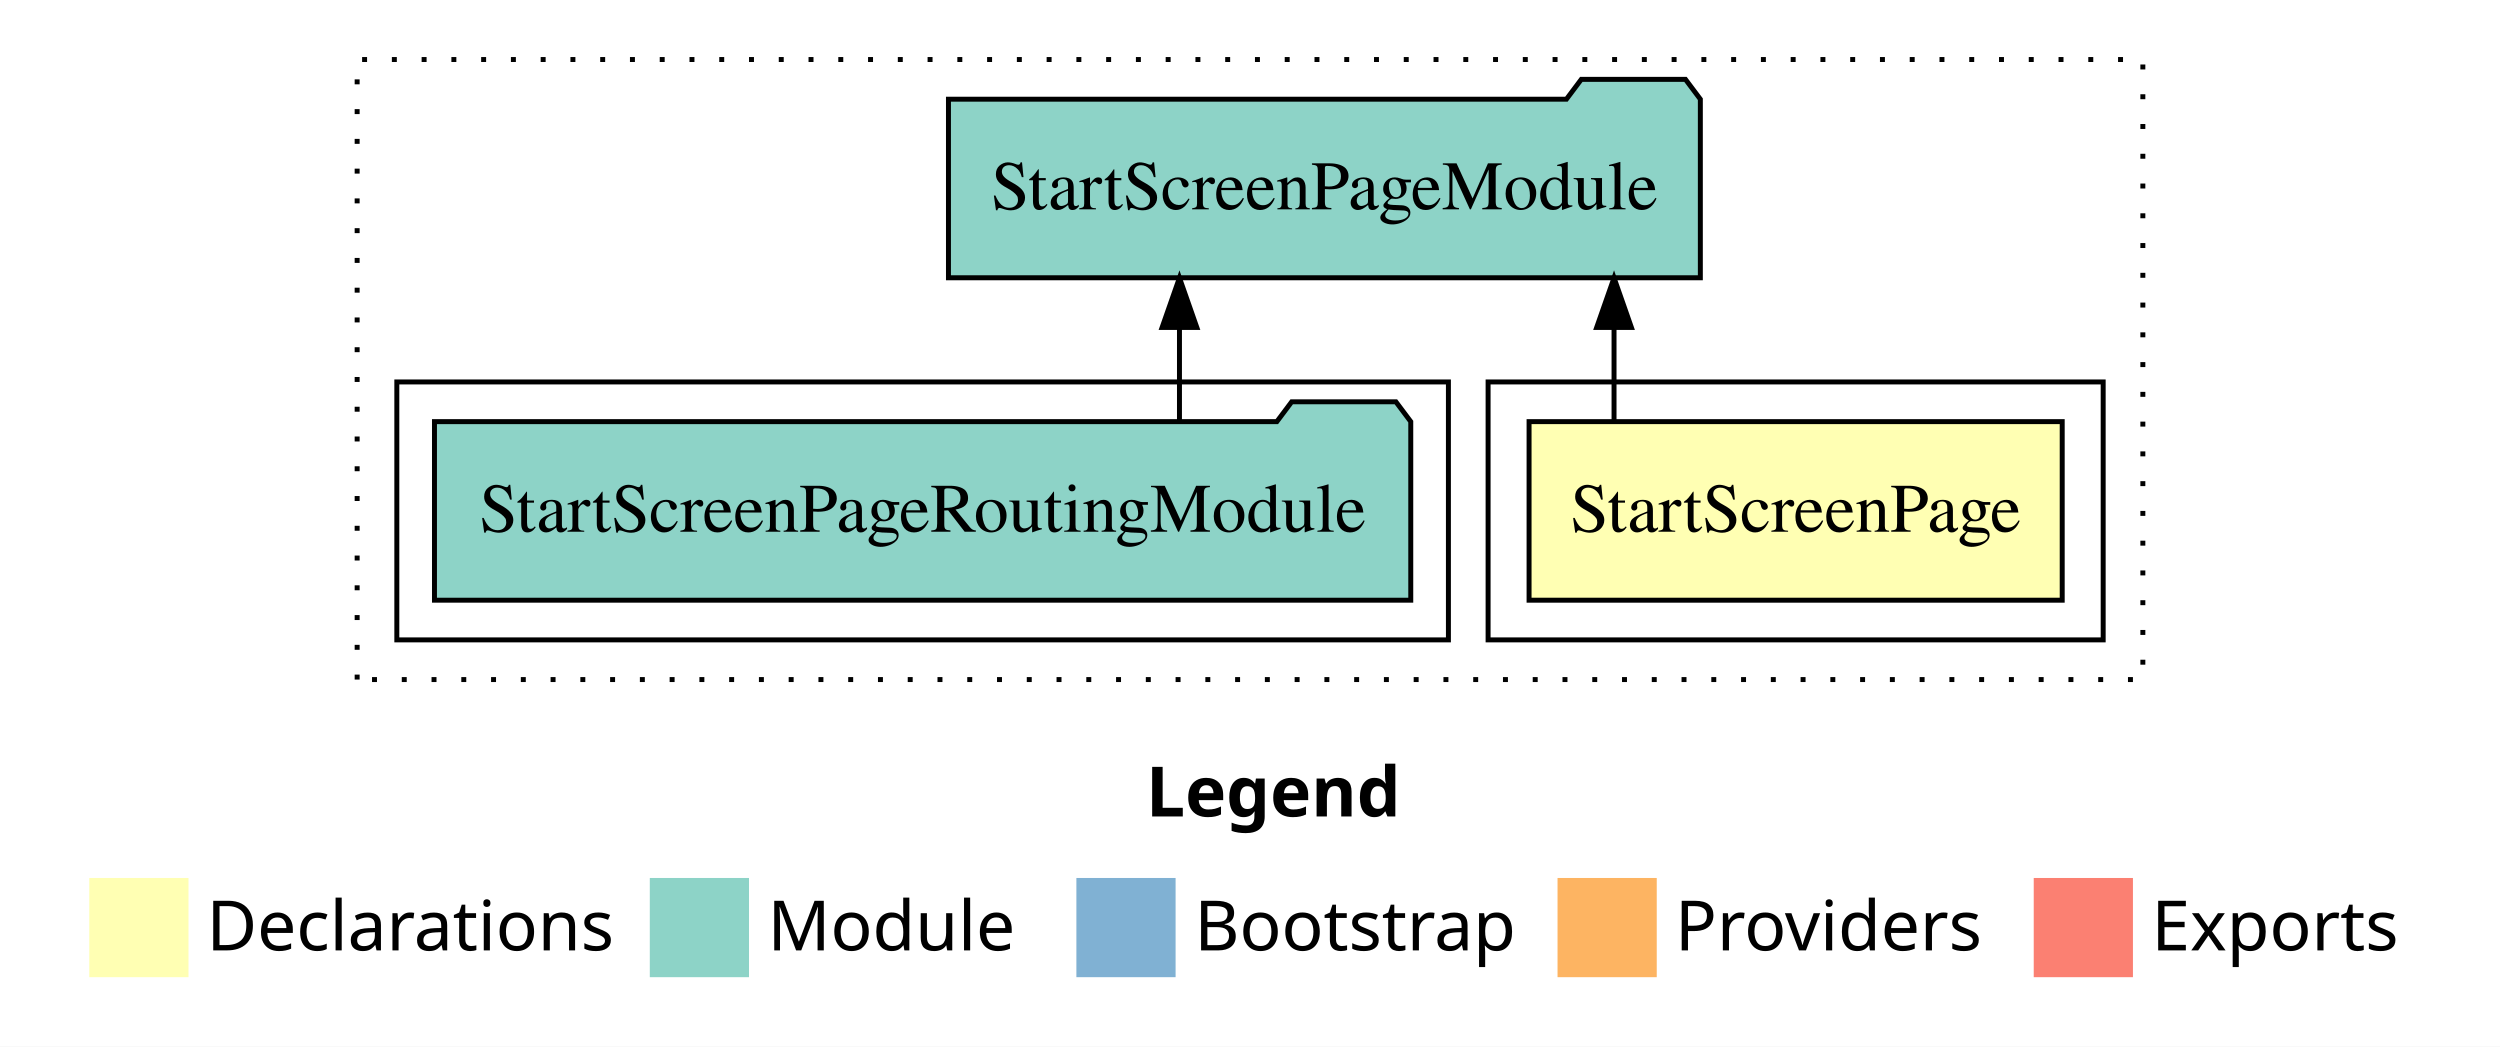
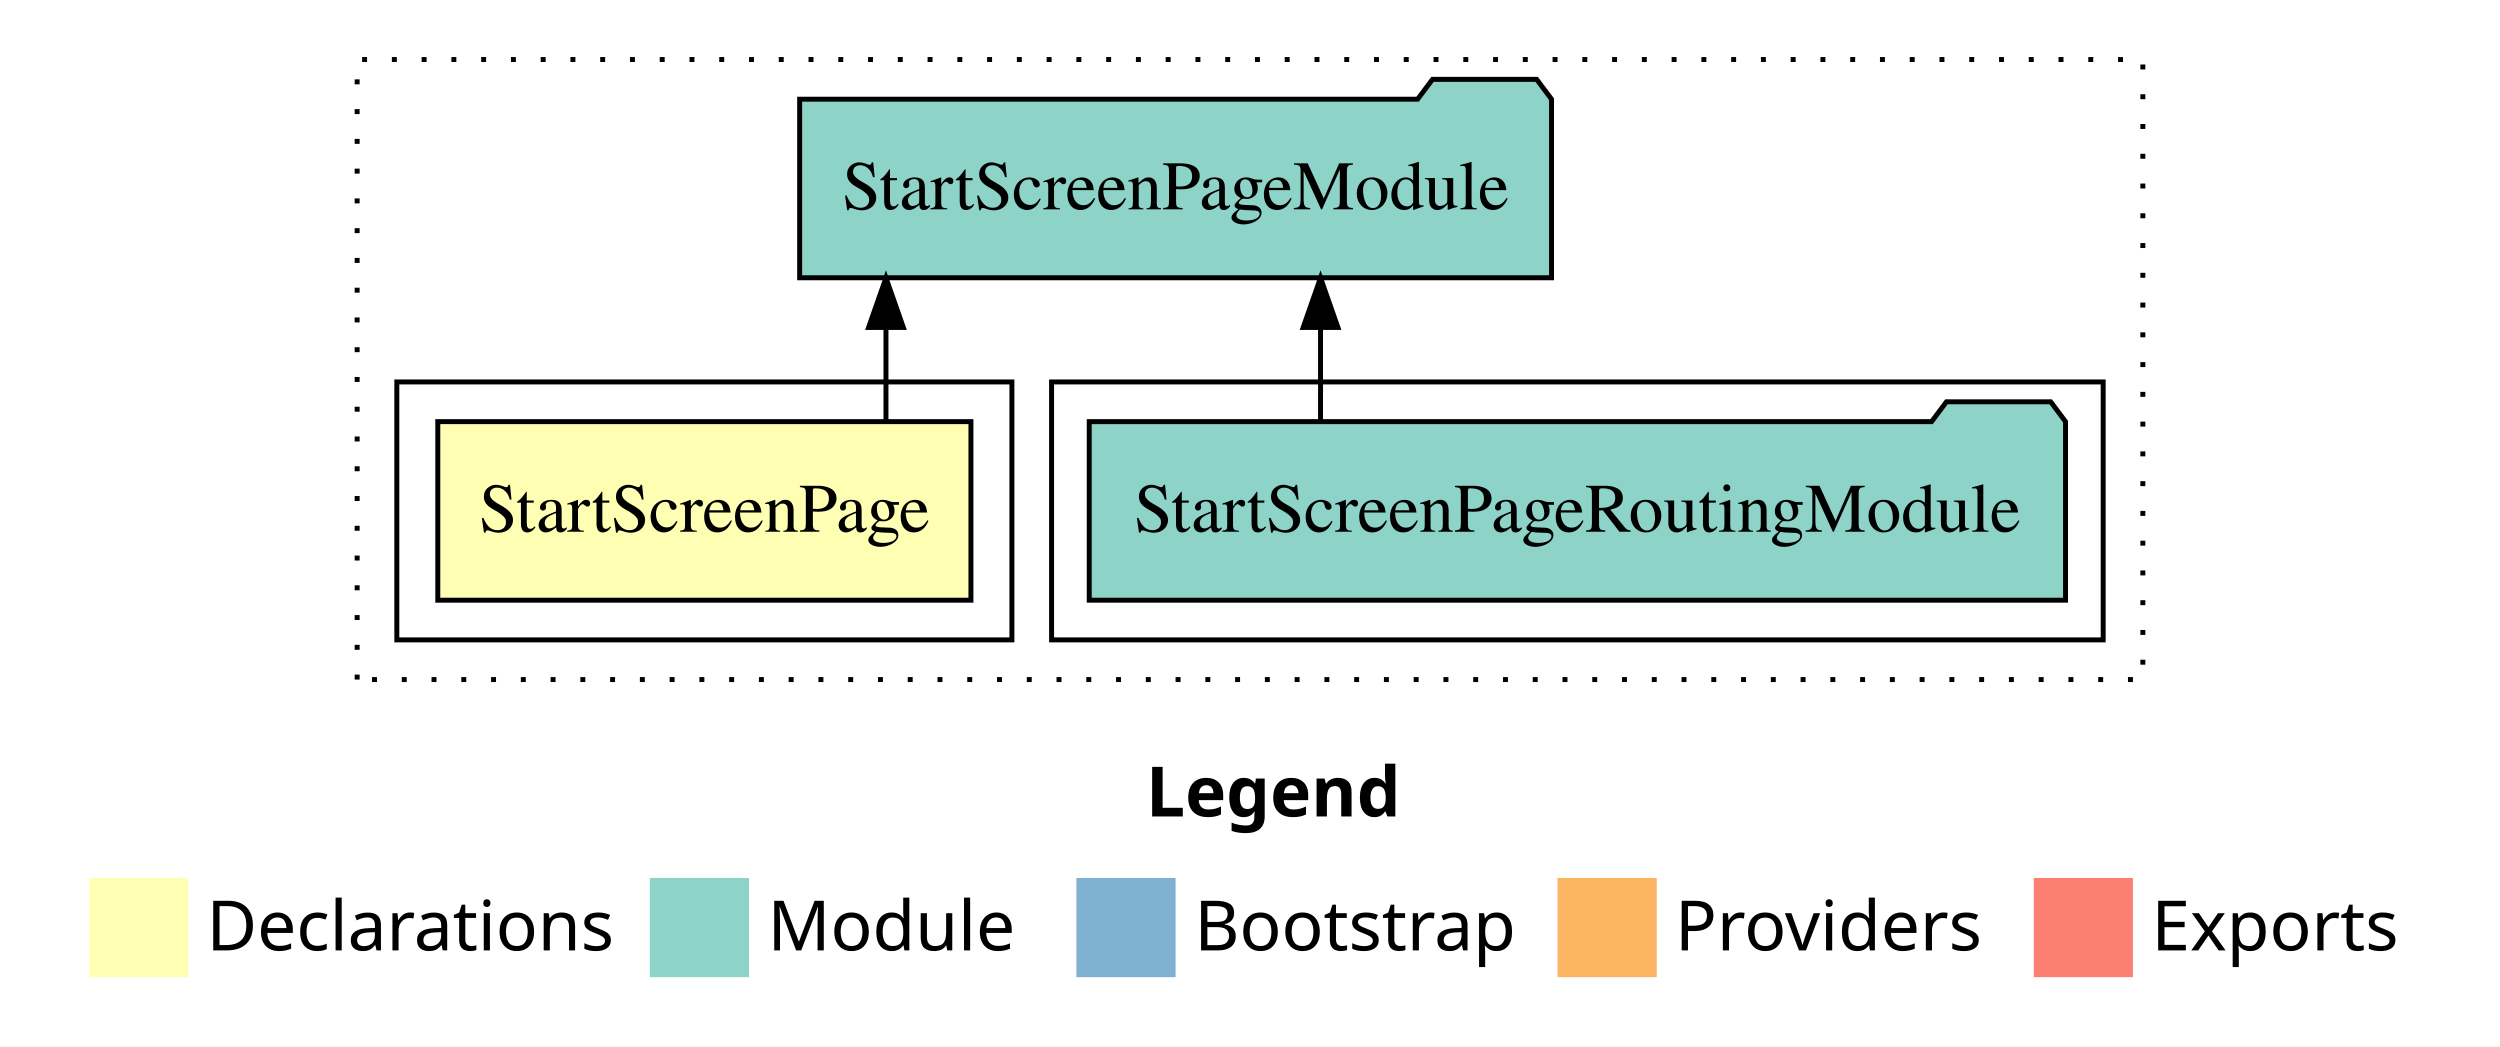
<svg xmlns="http://www.w3.org/2000/svg" width="504pt" height="211pt" viewBox="0.00 0.00 504.00 211.00">
  <g id="graph0" class="graph" transform="scale(1 1) rotate(0) translate(4 207)">
    <polygon fill="white" stroke="transparent" points="-4,4 -4,-207 500,-207 500,4 -4,4" />
    <text text-anchor="start" x="227.01" y="-42.4" font-family="sans-serif" font-weight="bold" font-size="14.00">Legend</text>
    <polygon fill="#ffffb3" stroke="transparent" points="14,-10 14,-30 34,-30 34,-10 14,-10" />
    <text text-anchor="start" x="37.63" y="-15.4" font-family="sans-serif" font-size="14.00">  Declarations</text>
    <polygon fill="#8dd3c7" stroke="transparent" points="127,-10 127,-30 147,-30 147,-10 127,-10" />
    <text text-anchor="start" x="150.73" y="-15.4" font-family="sans-serif" font-size="14.00">  Module</text>
    <polygon fill="#80b1d3" stroke="transparent" points="213,-10 213,-30 233,-30 233,-10 213,-10" />
    <text text-anchor="start" x="236.78" y="-15.4" font-family="sans-serif" font-size="14.00">  Bootstrap</text>
    <polygon fill="#fdb462" stroke="transparent" points="310,-10 310,-30 330,-30 330,-10 310,-10" />
    <text text-anchor="start" x="333.67" y="-15.4" font-family="sans-serif" font-size="14.00">  Providers</text>
    <polygon fill="#fb8072" stroke="transparent" points="406,-10 406,-30 426,-30 426,-10 406,-10" />
    <text text-anchor="start" x="429.73" y="-15.4" font-family="sans-serif" font-size="14.00">  Exports</text>
    <g id="clust1" class="cluster">
      <polygon fill="none" stroke="black" stroke-dasharray="1,5" points="68,-70 68,-195 428,-195 428,-70 68,-70" />
    </g>
+     <g id="clust4" class="cluster">
+       <polygon fill="none" stroke="black" points="208,-78 208,-130 420,-130 420,-78 208,-78" />
+     </g>
    <g id="clust2" class="cluster">
-       <polygon fill="none" stroke="black" points="296,-78 296,-130 420,-130 420,-78 296,-78" />
-     </g>
-     <g id="clust4" class="cluster">
-       <polygon fill="none" stroke="black" points="76,-78 76,-130 288,-130 288,-78 76,-78" />
+       <polygon fill="none" stroke="black" points="76,-78 76,-130 200,-130 200,-78 76,-78" />
    </g>
    <g id="node1" class="node">
-       <polygon fill="#ffffb3" stroke="black" points="411.74,-122 304.26,-122 304.26,-86 411.74,-86 411.74,-122" />
-       <text text-anchor="middle" x="358" y="-99.8" font-family="Times,serif" font-size="14.00">StartScreenPage</text>
+       <polygon fill="#ffffb3" stroke="black" points="191.74,-122 84.26,-122 84.26,-86 191.74,-86 191.74,-122" />
+       <text text-anchor="middle" x="138" y="-99.8" font-family="Times,serif" font-size="14.00">StartScreenPage</text>
    </g>
    <g id="node2" class="node">
-       <polygon fill="#8dd3c7" stroke="black" points="338.79,-187 335.79,-191 314.79,-191 311.79,-187 187.21,-187 187.21,-151 338.79,-151 338.79,-187" />
-       <text text-anchor="middle" x="263" y="-164.8" font-family="Times,serif" font-size="14.00">StartScreenPageModule</text>
+       <polygon fill="#8dd3c7" stroke="black" points="308.79,-187 305.79,-191 284.79,-191 281.79,-187 157.21,-187 157.21,-151 308.79,-151 308.79,-187" />
+       <text text-anchor="middle" x="233" y="-164.8" font-family="Times,serif" font-size="14.00">StartScreenPageModule</text>
    </g>
    <g id="edge1" class="edge">
-       <path fill="none" stroke="black" d="M321.39,-122.11C321.39,-122.11 321.39,-140.99 321.39,-140.99" />
-       <polygon fill="black" stroke="black" points="317.89,-140.99 321.39,-150.99 324.89,-140.99 317.89,-140.99" />
+       <path fill="none" stroke="black" d="M174.61,-122.11C174.61,-122.11 174.61,-140.99 174.61,-140.99" />
+       <polygon fill="black" stroke="black" points="171.11,-140.99 174.61,-150.99 178.11,-140.99 171.11,-140.99" />
    </g>
    <g id="node3" class="node">
-       <polygon fill="#8dd3c7" stroke="black" points="280.41,-122 277.41,-126 256.41,-126 253.41,-122 83.59,-122 83.59,-86 280.41,-86 280.41,-122" />
-       <text text-anchor="middle" x="182" y="-99.8" font-family="Times,serif" font-size="14.00">StartScreenPageRoutingModule</text>
+       <polygon fill="#8dd3c7" stroke="black" points="412.41,-122 409.41,-126 388.41,-126 385.41,-122 215.59,-122 215.59,-86 412.41,-86 412.41,-122" />
+       <text text-anchor="middle" x="314" y="-99.8" font-family="Times,serif" font-size="14.00">StartScreenPageRoutingModule</text>
    </g>
    <g id="edge2" class="edge">
-       <path fill="none" stroke="black" d="M233.78,-122.11C233.78,-122.11 233.78,-140.99 233.78,-140.99" />
-       <polygon fill="black" stroke="black" points="230.28,-140.99 233.78,-150.99 237.28,-140.99 230.28,-140.99" />
+       <path fill="none" stroke="black" d="M262.22,-122.11C262.22,-122.11 262.22,-140.99 262.22,-140.99" />
+       <polygon fill="black" stroke="black" points="258.72,-140.99 262.22,-150.99 265.72,-140.99 258.72,-140.99" />
    </g>
  </g>
</svg>
